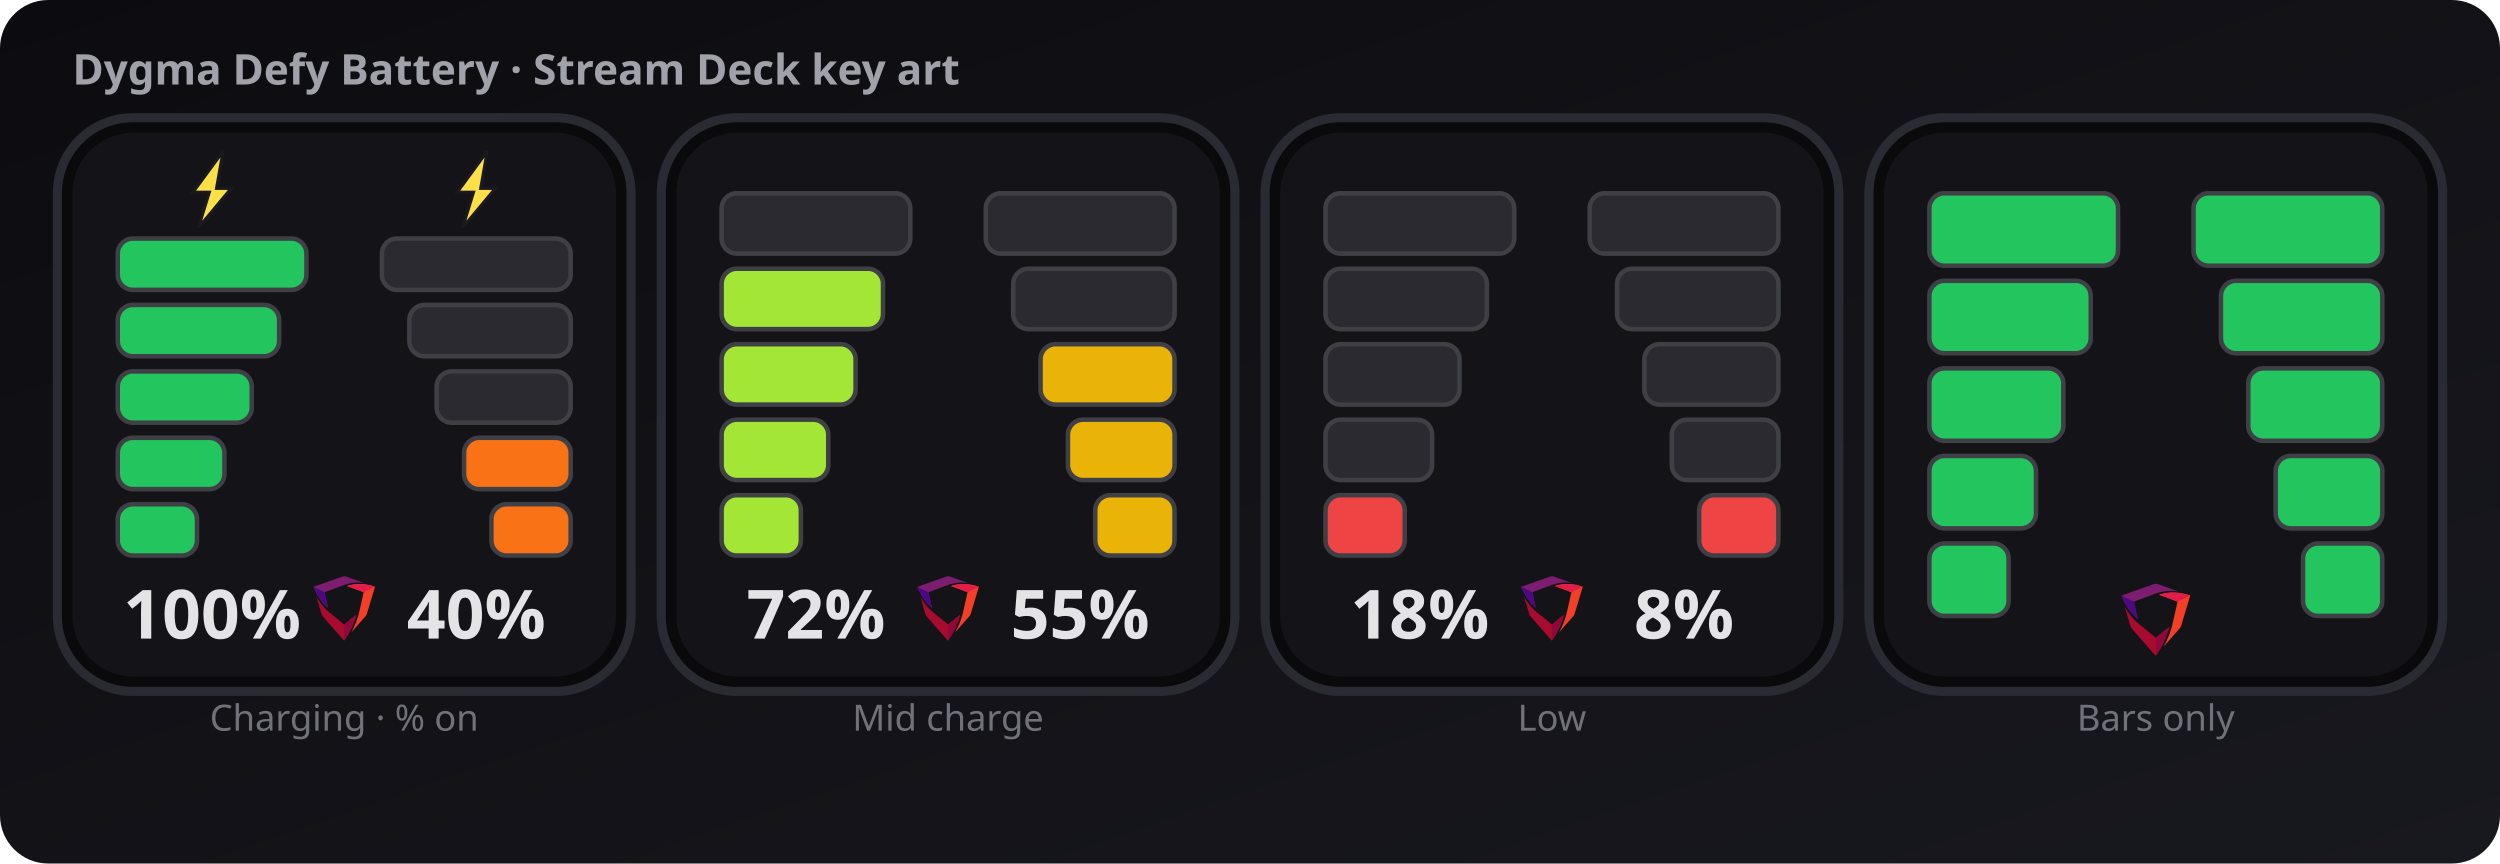
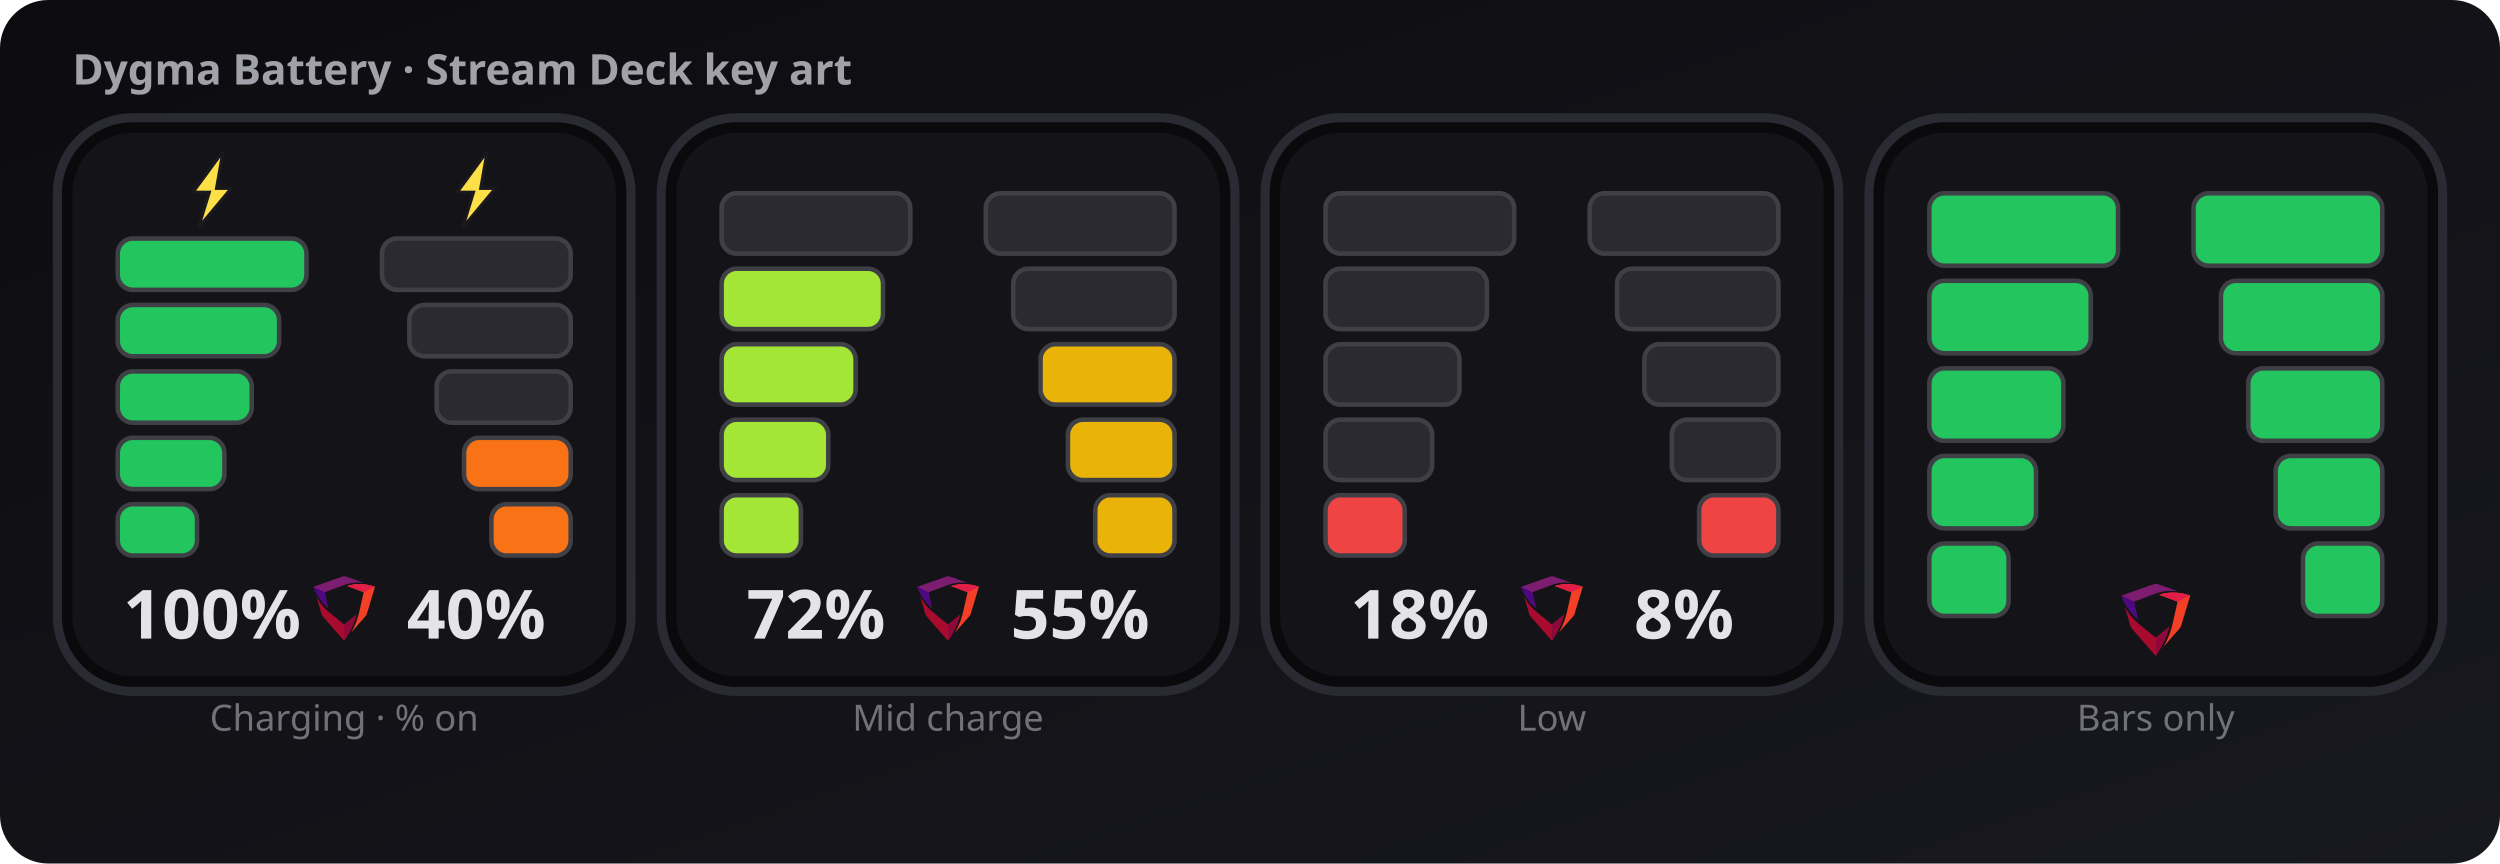
<svg xmlns="http://www.w3.org/2000/svg" width="828" height="286" viewBox="0 0 828 286" role="img" aria-label="Dygma Stream Deck battery key previews">
  <defs>
    <linearGradient id="bg" x1="0" y1="0" x2="1" y2="1">
      <stop offset="0%" stop-color="#0c0c10" />
      <stop offset="100%" stop-color="#18181f" />
    </linearGradient>
  </defs>
  <rect width="828" height="286" rx="16" fill="url(#bg)" />
-   <text x="24" y="28" fill="#a1a1aa" font-family="Segoe UI,system-ui,sans-serif" font-size="14" font-weight="600">Dygma Defy Battery · Stream Deck key art</text>
+   <text x="24" y="28" fill="#a1a1aa" font-family="Segoe UI,system-ui,sans-serif" font-size="14" font-weight="600">Dygma Battery · Stream Deck key art</text>
  <g transform="translate(24,44) scale(2.5)">
    <rect x="-2" y="-2" width="76" height="76" rx="10" fill="#0a0a0c" stroke="#2a2a32" stroke-width="1.2" />
    <g id="k0">
      <rect width="72" height="72" rx="8" fill="#141418" />
      <rect x="6.00" y="49.20" width="10.50" height="6.80" rx="2" fill="#22c55e" stroke="#3f3f46" stroke-width="0.6" />
      <rect x="6.00" y="40.40" width="14.13" height="6.80" rx="2" fill="#22c55e" stroke="#3f3f46" stroke-width="0.6" />
      <rect x="6.00" y="31.60" width="17.75" height="6.80" rx="2" fill="#22c55e" stroke="#3f3f46" stroke-width="0.6" />
      <rect x="6.00" y="22.80" width="21.38" height="6.80" rx="2" fill="#22c55e" stroke="#3f3f46" stroke-width="0.6" />
      <rect x="6.00" y="14.00" width="25.00" height="6.80" rx="2" fill="#22c55e" stroke="#3f3f46" stroke-width="0.6" />
      <path fill="#fde047" stroke="#1a1a1e" stroke-width="0.4" d="M19.94 2.46 L15.98 7.86 L18.14 7.86 L16.70 12.54 L21.02 7.36 L19.08 7.36 Z" />
      <rect x="55.50" y="49.20" width="10.50" height="6.80" rx="2" fill="#f97316" stroke="#3f3f46" stroke-width="0.6" />
      <rect x="51.88" y="40.40" width="14.13" height="6.80" rx="2" fill="#f97316" stroke="#3f3f46" stroke-width="0.6" />
      <rect x="48.25" y="31.60" width="17.75" height="6.80" rx="2" fill="#2a2a30" stroke="#3f3f46" stroke-width="0.6" />
      <rect x="44.63" y="22.80" width="21.38" height="6.80" rx="2" fill="#2a2a30" stroke="#3f3f46" stroke-width="0.6" />
      <rect x="41.00" y="14.00" width="25.00" height="6.80" rx="2" fill="#2a2a30" stroke="#3f3f46" stroke-width="0.6" />
      <path fill="#fde047" stroke="#1a1a1e" stroke-width="0.4" d="M54.94 2.46 L50.98 7.86 L53.14 7.86 L51.70 12.54 L56.02 7.36 L54.08 7.36 Z" />
      <g transform="translate(31.75 58.75) scale(0.15179)" aria-label="Dygma">
        <path fill="#F43F27" d="M42.5 6.8c-0.2 0-0.5 0-0.8 0-0.5 0-1.1 0-1.6 0-3.3 0.1-6.5 0.7-9.5 1.7l10 3.7 2.3 0.9 2.1 0.8-3.5 15.6c-1.4 6.9-3.9 13.4-7.3 19.4l6.5-7.4 2.3-2.6 0.3-0.3 3.4-3.9c0.5-0.6 0.9-1.2 1.1-2l1.2-4 5.9-19.6C51 7.7 46.8 6.9 42.5 6.8z" />
        <path fill="#E11D48" d="M42.5 6.8c-0.2 0-0.5 0-0.8 0-0.5 0-1.1 0-1.6 0-3.3 0.1-6.5 0.7-9.5 1.7l10 3.7 2.3 0.9 2.1 0.8 9.7-4.6C51 7.7 46.8 6.9 42.5 6.8z" />
        <path fill="#7C1D6F" d="M9.2 22.8c0.5 0.5 0.9 1.1 1.4 1.6 1.1 1.1 2.2 2.2 3.3 3.2l-1.4-6.1L12 18.9l-1.1-5L28 7.5c3.7-1.3 7.8-2.1 11.9-2.1h0.2c0.7 0 1.5 0 2.2 0.1 1 0.1 2 0.2 2.9 0.3l-3-1.1-2.5-0.9-5.6-2-4.3-1.5c-1.1-0.4-2.4-0.4-3.5 0L21.4 2 5.9 7.5 1.2 9.2C3.1 14.2 5.8 18.8 9.2 22.8z" />
        <path fill="#4C0783" d="M9.2 22.8c0.5 0.5 0.9 1.1 1.4 1.6 1.1 1.1 2.2 2.2 3.3 3.2l-1.4-6.1L12 18.9l-1.1-5L1.2 9.2C3.1 14.2 5.8 18.8 9.2 22.8z" />
        <path fill="#A80B2D" d="M33.6 37.5l-2.7 2.3L28 42.1 14.9 31.4c-1.9-1.5-3.6-3.2-5.3-5.1-0.5-0.5-1-1.1-1.4-1.7-1.7-2.2-3.2-4.5-4.5-6.9l2.7 9.1 0.3 1.1 0.9 3.1 0.6 1.9c0.2 0.7 0.6 1.4 1.1 2 0.5 0.5 1.1 1.3 1.9 2.2 0.5 0.6 1.1 1.3 1.7 2 5.7 6.5 14.7 16.8 15 17.1 4.8-6.7 8.5-14.4 10.6-22.6L33.6 37.5z" />
        <path fill="#8E0939" d="M33.6 37.5l-2.7 2.3L28 42.1v13.9c4.8-6.7 8.5-14.4 10.6-22.6L33.6 37.5z" />
      </g>
      <text x="18.5" y="67.0" text-anchor="middle" fill="#e4e4e7" font-family="Segoe UI,system-ui,sans-serif" font-size="9" font-weight="600">100%</text>
      <text x="53.5" y="67.0" text-anchor="middle" fill="#e4e4e7" font-family="Segoe UI,system-ui,sans-serif" font-size="9" font-weight="600">40%</text>
    </g>
  </g>
  <text x="114" y="242" text-anchor="middle" fill="#71717a" font-family="Segoe UI,system-ui,sans-serif" font-size="12">Charging · % on</text>
  <g transform="translate(224,44) scale(2.5)">
    <rect x="-2" y="-2" width="76" height="76" rx="10" fill="#0a0a0c" stroke="#2a2a32" stroke-width="1.2" />
    <g id="k1">
      <rect width="72" height="72" rx="8" fill="#141418" />
      <rect x="6.00" y="48.00" width="10.50" height="8.00" rx="2" fill="#a3e635" stroke="#3f3f46" stroke-width="0.6" />
      <rect x="6.00" y="38.00" width="14.13" height="8.00" rx="2" fill="#a3e635" stroke="#3f3f46" stroke-width="0.6" />
      <rect x="6.00" y="28.00" width="17.75" height="8.00" rx="2" fill="#a3e635" stroke="#3f3f46" stroke-width="0.6" />
      <rect x="6.00" y="18.00" width="21.38" height="8.00" rx="2" fill="#a3e635" stroke="#3f3f46" stroke-width="0.6" />
      <rect x="6.00" y="8.00" width="25.00" height="8.00" rx="2" fill="#2a2a30" stroke="#3f3f46" stroke-width="0.6" />
      <rect x="55.50" y="48.00" width="10.50" height="8.00" rx="2" fill="#eab308" stroke="#3f3f46" stroke-width="0.6" />
      <rect x="51.88" y="38.00" width="14.13" height="8.00" rx="2" fill="#eab308" stroke="#3f3f46" stroke-width="0.6" />
      <rect x="48.25" y="28.00" width="17.75" height="8.00" rx="2" fill="#eab308" stroke="#3f3f46" stroke-width="0.6" />
      <rect x="44.63" y="18.00" width="21.38" height="8.00" rx="2" fill="#2a2a30" stroke="#3f3f46" stroke-width="0.6" />
      <rect x="41.00" y="8.00" width="25.00" height="8.00" rx="2" fill="#2a2a30" stroke="#3f3f46" stroke-width="0.6" />
      <g transform="translate(31.75 58.75) scale(0.15179)" aria-label="Dygma">
        <path fill="#F43F27" d="M42.5 6.8c-0.2 0-0.5 0-0.8 0-0.5 0-1.1 0-1.6 0-3.3 0.1-6.5 0.7-9.5 1.7l10 3.7 2.3 0.9 2.1 0.8-3.5 15.6c-1.4 6.9-3.9 13.4-7.3 19.4l6.5-7.4 2.3-2.6 0.3-0.3 3.4-3.9c0.5-0.6 0.9-1.2 1.1-2l1.2-4 5.9-19.6C51 7.7 46.8 6.9 42.5 6.8z" />
        <path fill="#E11D48" d="M42.5 6.8c-0.2 0-0.5 0-0.8 0-0.5 0-1.1 0-1.6 0-3.3 0.1-6.5 0.7-9.5 1.7l10 3.7 2.3 0.9 2.1 0.8 9.7-4.6C51 7.7 46.8 6.9 42.5 6.8z" />
        <path fill="#7C1D6F" d="M9.2 22.8c0.5 0.5 0.9 1.1 1.4 1.6 1.1 1.1 2.2 2.2 3.3 3.2l-1.4-6.1L12 18.9l-1.1-5L28 7.5c3.7-1.3 7.8-2.1 11.9-2.1h0.2c0.7 0 1.5 0 2.2 0.1 1 0.1 2 0.2 2.9 0.3l-3-1.1-2.5-0.9-5.6-2-4.3-1.5c-1.1-0.4-2.4-0.4-3.5 0L21.4 2 5.9 7.5 1.2 9.2C3.1 14.2 5.8 18.8 9.2 22.8z" />
        <path fill="#4C0783" d="M9.2 22.8c0.5 0.5 0.9 1.1 1.4 1.6 1.1 1.1 2.2 2.2 3.3 3.2l-1.4-6.1L12 18.9l-1.1-5L1.2 9.2C3.1 14.2 5.8 18.8 9.2 22.8z" />
        <path fill="#A80B2D" d="M33.6 37.5l-2.7 2.3L28 42.1 14.9 31.4c-1.9-1.5-3.6-3.2-5.3-5.1-0.5-0.5-1-1.1-1.4-1.7-1.7-2.2-3.2-4.5-4.5-6.9l2.7 9.1 0.3 1.1 0.9 3.1 0.6 1.9c0.2 0.7 0.6 1.4 1.1 2 0.5 0.5 1.1 1.3 1.9 2.2 0.5 0.6 1.1 1.3 1.7 2 5.7 6.5 14.7 16.8 15 17.1 4.8-6.7 8.5-14.4 10.6-22.6L33.6 37.5z" />
        <path fill="#8E0939" d="M33.6 37.5l-2.7 2.3L28 42.1v13.9c4.8-6.7 8.5-14.4 10.6-22.6L33.6 37.5z" />
      </g>
      <text x="18.5" y="67.0" text-anchor="middle" fill="#e4e4e7" font-family="Segoe UI,system-ui,sans-serif" font-size="9" font-weight="600">72%</text>
      <text x="53.5" y="67.0" text-anchor="middle" fill="#e4e4e7" font-family="Segoe UI,system-ui,sans-serif" font-size="9" font-weight="600">55%</text>
    </g>
  </g>
  <text x="314" y="242" text-anchor="middle" fill="#71717a" font-family="Segoe UI,system-ui,sans-serif" font-size="12">Mid charge</text>
  <g transform="translate(424,44) scale(2.5)">
    <rect x="-2" y="-2" width="76" height="76" rx="10" fill="#0a0a0c" stroke="#2a2a32" stroke-width="1.2" />
    <g id="k2">
      <rect width="72" height="72" rx="8" fill="#141418" />
      <rect x="6.00" y="48.00" width="10.50" height="8.00" rx="2" fill="#ef4444" stroke="#3f3f46" stroke-width="0.6" />
      <rect x="6.00" y="38.00" width="14.13" height="8.00" rx="2" fill="#2a2a30" stroke="#3f3f46" stroke-width="0.6" />
      <rect x="6.00" y="28.00" width="17.75" height="8.00" rx="2" fill="#2a2a30" stroke="#3f3f46" stroke-width="0.6" />
      <rect x="6.00" y="18.00" width="21.38" height="8.00" rx="2" fill="#2a2a30" stroke="#3f3f46" stroke-width="0.6" />
      <rect x="6.00" y="8.00" width="25.00" height="8.00" rx="2" fill="#2a2a30" stroke="#3f3f46" stroke-width="0.6" />
      <rect x="55.50" y="48.00" width="10.50" height="8.00" rx="2" fill="#ef4444" stroke="#3f3f46" stroke-width="0.6" />
      <rect x="51.88" y="38.00" width="14.13" height="8.00" rx="2" fill="#2a2a30" stroke="#3f3f46" stroke-width="0.6" />
      <rect x="48.25" y="28.00" width="17.75" height="8.00" rx="2" fill="#2a2a30" stroke="#3f3f46" stroke-width="0.6" />
      <rect x="44.63" y="18.00" width="21.38" height="8.00" rx="2" fill="#2a2a30" stroke="#3f3f46" stroke-width="0.6" />
      <rect x="41.00" y="8.00" width="25.00" height="8.00" rx="2" fill="#2a2a30" stroke="#3f3f46" stroke-width="0.6" />
      <g transform="translate(31.75 58.75) scale(0.15179)" aria-label="Dygma">
        <path fill="#F43F27" d="M42.5 6.8c-0.2 0-0.5 0-0.8 0-0.5 0-1.1 0-1.6 0-3.3 0.1-6.5 0.7-9.5 1.7l10 3.7 2.3 0.9 2.1 0.8-3.5 15.6c-1.4 6.9-3.9 13.4-7.3 19.4l6.5-7.4 2.3-2.6 0.3-0.3 3.4-3.9c0.5-0.6 0.9-1.2 1.1-2l1.2-4 5.9-19.6C51 7.7 46.8 6.9 42.5 6.8z" />
        <path fill="#E11D48" d="M42.5 6.8c-0.2 0-0.5 0-0.8 0-0.5 0-1.1 0-1.6 0-3.3 0.1-6.5 0.7-9.5 1.7l10 3.7 2.3 0.9 2.1 0.8 9.7-4.6C51 7.7 46.8 6.9 42.5 6.8z" />
        <path fill="#7C1D6F" d="M9.2 22.8c0.5 0.5 0.9 1.1 1.4 1.6 1.1 1.1 2.2 2.2 3.3 3.2l-1.4-6.1L12 18.9l-1.1-5L28 7.5c3.7-1.3 7.8-2.1 11.9-2.1h0.2c0.7 0 1.5 0 2.2 0.1 1 0.1 2 0.2 2.9 0.3l-3-1.1-2.5-0.9-5.6-2-4.3-1.5c-1.1-0.4-2.4-0.4-3.5 0L21.4 2 5.9 7.5 1.2 9.2C3.1 14.2 5.8 18.8 9.2 22.8z" />
        <path fill="#4C0783" d="M9.2 22.8c0.5 0.5 0.9 1.1 1.4 1.6 1.1 1.1 2.2 2.2 3.3 3.2l-1.4-6.1L12 18.9l-1.1-5L1.2 9.2C3.1 14.2 5.8 18.8 9.2 22.8z" />
        <path fill="#A80B2D" d="M33.6 37.5l-2.7 2.3L28 42.1 14.9 31.4c-1.9-1.5-3.6-3.2-5.3-5.1-0.5-0.5-1-1.1-1.4-1.7-1.7-2.2-3.2-4.5-4.5-6.9l2.7 9.1 0.3 1.1 0.9 3.1 0.6 1.9c0.2 0.7 0.6 1.4 1.1 2 0.5 0.5 1.1 1.3 1.9 2.2 0.5 0.6 1.1 1.3 1.7 2 5.7 6.5 14.7 16.8 15 17.1 4.8-6.7 8.5-14.4 10.6-22.6L33.6 37.5z" />
        <path fill="#8E0939" d="M33.6 37.5l-2.7 2.3L28 42.1v13.9c4.8-6.7 8.5-14.4 10.6-22.6L33.6 37.5z" />
      </g>
      <text x="18.5" y="67.0" text-anchor="middle" fill="#e4e4e7" font-family="Segoe UI,system-ui,sans-serif" font-size="9" font-weight="600">18%</text>
      <text x="53.5" y="67.0" text-anchor="middle" fill="#e4e4e7" font-family="Segoe UI,system-ui,sans-serif" font-size="9" font-weight="600">8%</text>
    </g>
  </g>
  <text x="514" y="242" text-anchor="middle" fill="#71717a" font-family="Segoe UI,system-ui,sans-serif" font-size="12">Low</text>
  <g transform="translate(624,44) scale(2.5)">
    <rect x="-2" y="-2" width="76" height="76" rx="10" fill="#0a0a0c" stroke="#2a2a32" stroke-width="1.2" />
    <g id="k3">
      <rect width="72" height="72" rx="8" fill="#141418" />
      <rect x="6.00" y="54.40" width="10.50" height="9.60" rx="2" fill="#22c55e" stroke="#3f3f46" stroke-width="0.6" />
      <rect x="6.00" y="42.80" width="14.13" height="9.60" rx="2" fill="#22c55e" stroke="#3f3f46" stroke-width="0.6" />
      <rect x="6.00" y="31.20" width="17.75" height="9.60" rx="2" fill="#22c55e" stroke="#3f3f46" stroke-width="0.6" />
      <rect x="6.00" y="19.60" width="21.38" height="9.60" rx="2" fill="#22c55e" stroke="#3f3f46" stroke-width="0.6" />
      <rect x="6.00" y="8.00" width="25.00" height="9.60" rx="2" fill="#22c55e" stroke="#3f3f46" stroke-width="0.6" />
      <rect x="55.50" y="54.40" width="10.50" height="9.60" rx="2" fill="#22c55e" stroke="#3f3f46" stroke-width="0.6" />
      <rect x="51.88" y="42.80" width="14.13" height="9.60" rx="2" fill="#22c55e" stroke="#3f3f46" stroke-width="0.6" />
      <rect x="48.25" y="31.20" width="17.75" height="9.60" rx="2" fill="#22c55e" stroke="#3f3f46" stroke-width="0.6" />
      <rect x="44.63" y="19.60" width="21.38" height="9.60" rx="2" fill="#22c55e" stroke="#3f3f46" stroke-width="0.6" />
      <rect x="41.00" y="8.00" width="25.00" height="9.60" rx="2" fill="#22c55e" stroke="#3f3f46" stroke-width="0.6" />
      <g transform="translate(31.25 59.75) scale(0.16964)" aria-label="Dygma">
        <path fill="#F43F27" d="M42.5 6.8c-0.2 0-0.5 0-0.8 0-0.5 0-1.1 0-1.6 0-3.3 0.1-6.5 0.7-9.5 1.7l10 3.7 2.3 0.9 2.1 0.8-3.5 15.6c-1.4 6.9-3.9 13.4-7.3 19.4l6.5-7.4 2.3-2.6 0.3-0.3 3.4-3.9c0.5-0.6 0.9-1.2 1.1-2l1.2-4 5.9-19.6C51 7.7 46.8 6.9 42.5 6.8z" />
        <path fill="#E11D48" d="M42.5 6.8c-0.2 0-0.5 0-0.8 0-0.5 0-1.1 0-1.6 0-3.3 0.1-6.5 0.7-9.5 1.7l10 3.7 2.3 0.9 2.1 0.8 9.7-4.6C51 7.7 46.8 6.9 42.5 6.8z" />
        <path fill="#7C1D6F" d="M9.2 22.8c0.5 0.5 0.9 1.1 1.4 1.6 1.1 1.1 2.2 2.2 3.3 3.2l-1.4-6.1L12 18.9l-1.1-5L28 7.5c3.7-1.3 7.8-2.1 11.9-2.1h0.2c0.7 0 1.5 0 2.2 0.1 1 0.1 2 0.2 2.9 0.3l-3-1.1-2.5-0.9-5.6-2-4.3-1.5c-1.1-0.4-2.4-0.4-3.5 0L21.4 2 5.9 7.5 1.2 9.2C3.1 14.2 5.8 18.8 9.2 22.8z" />
        <path fill="#4C0783" d="M9.2 22.8c0.5 0.5 0.9 1.1 1.4 1.6 1.1 1.1 2.2 2.2 3.3 3.2l-1.4-6.1L12 18.9l-1.1-5L1.2 9.2C3.1 14.2 5.8 18.8 9.2 22.8z" />
        <path fill="#A80B2D" d="M33.6 37.5l-2.7 2.3L28 42.1 14.9 31.4c-1.9-1.5-3.6-3.2-5.3-5.1-0.5-0.5-1-1.1-1.4-1.7-1.7-2.2-3.2-4.5-4.5-6.9l2.7 9.1 0.3 1.1 0.9 3.1 0.6 1.9c0.2 0.7 0.6 1.4 1.1 2 0.5 0.5 1.1 1.3 1.9 2.2 0.5 0.6 1.1 1.3 1.7 2 5.7 6.5 14.7 16.8 15 17.1 4.8-6.7 8.5-14.4 10.6-22.6L33.6 37.5z" />
        <path fill="#8E0939" d="M33.6 37.5l-2.7 2.3L28 42.1v13.9c4.8-6.7 8.5-14.4 10.6-22.6L33.6 37.5z" />
      </g>
    </g>
  </g>
  <text x="714" y="242" text-anchor="middle" fill="#71717a" font-family="Segoe UI,system-ui,sans-serif" font-size="12">Bars only</text>
</svg>
